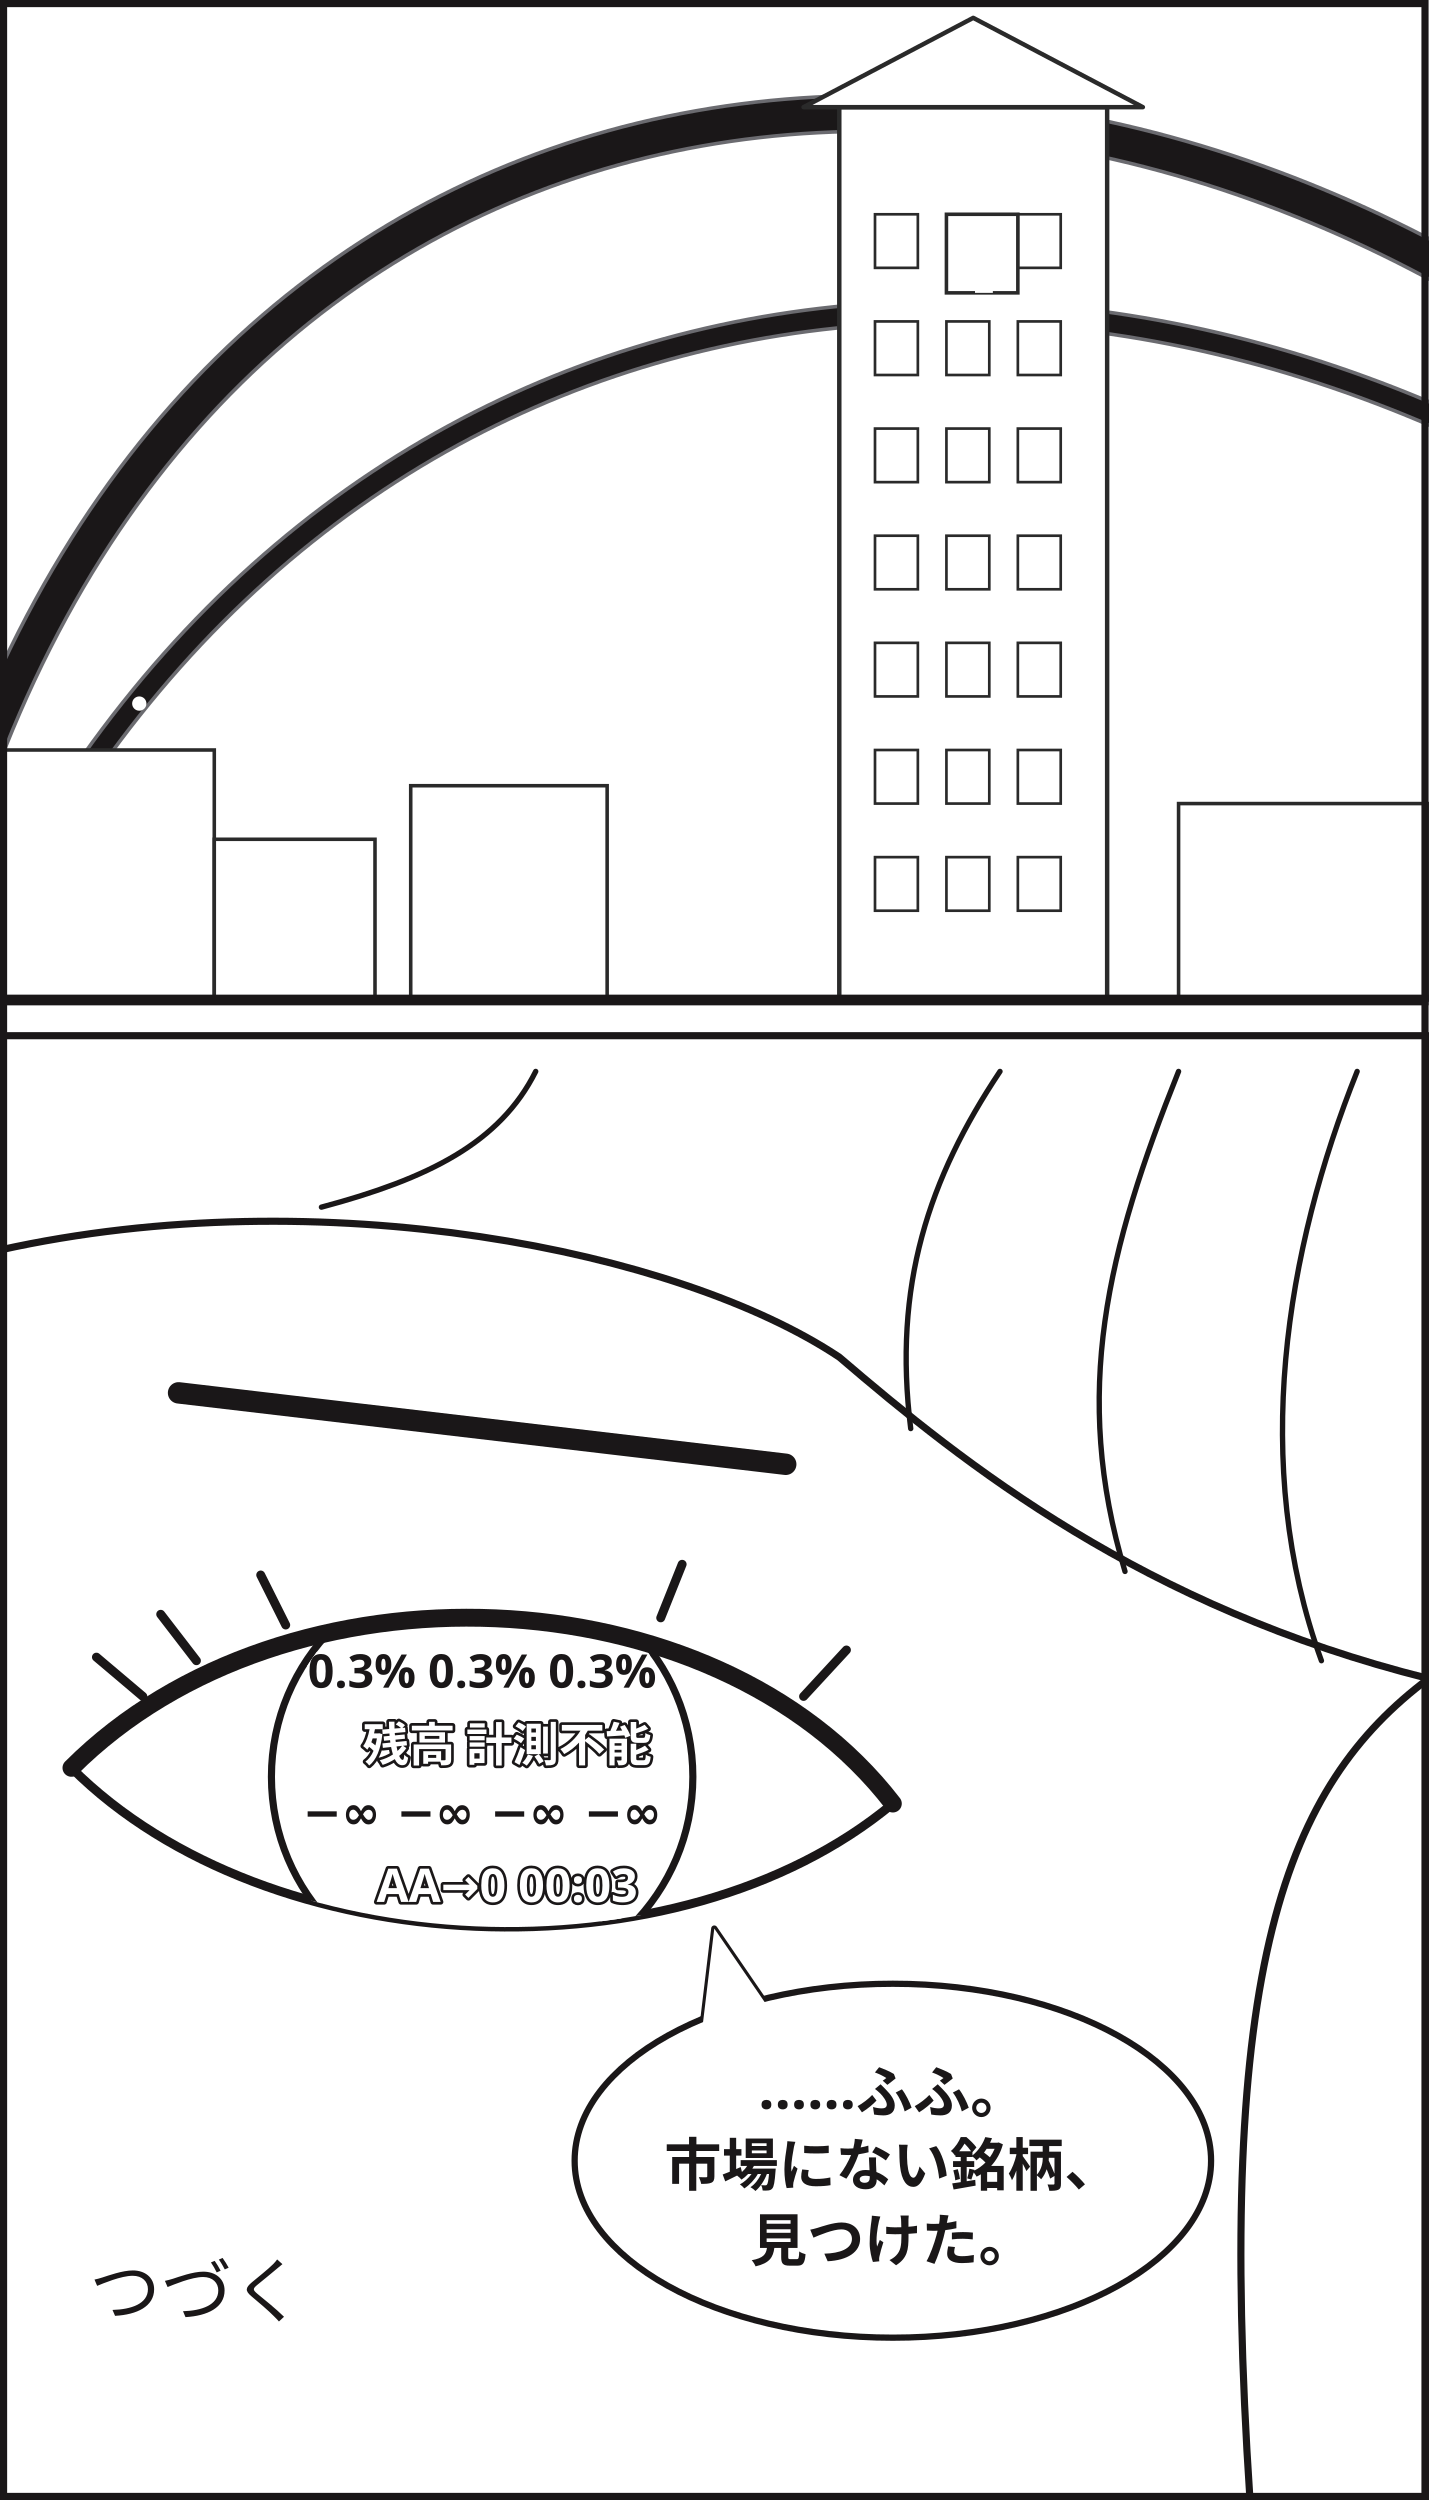
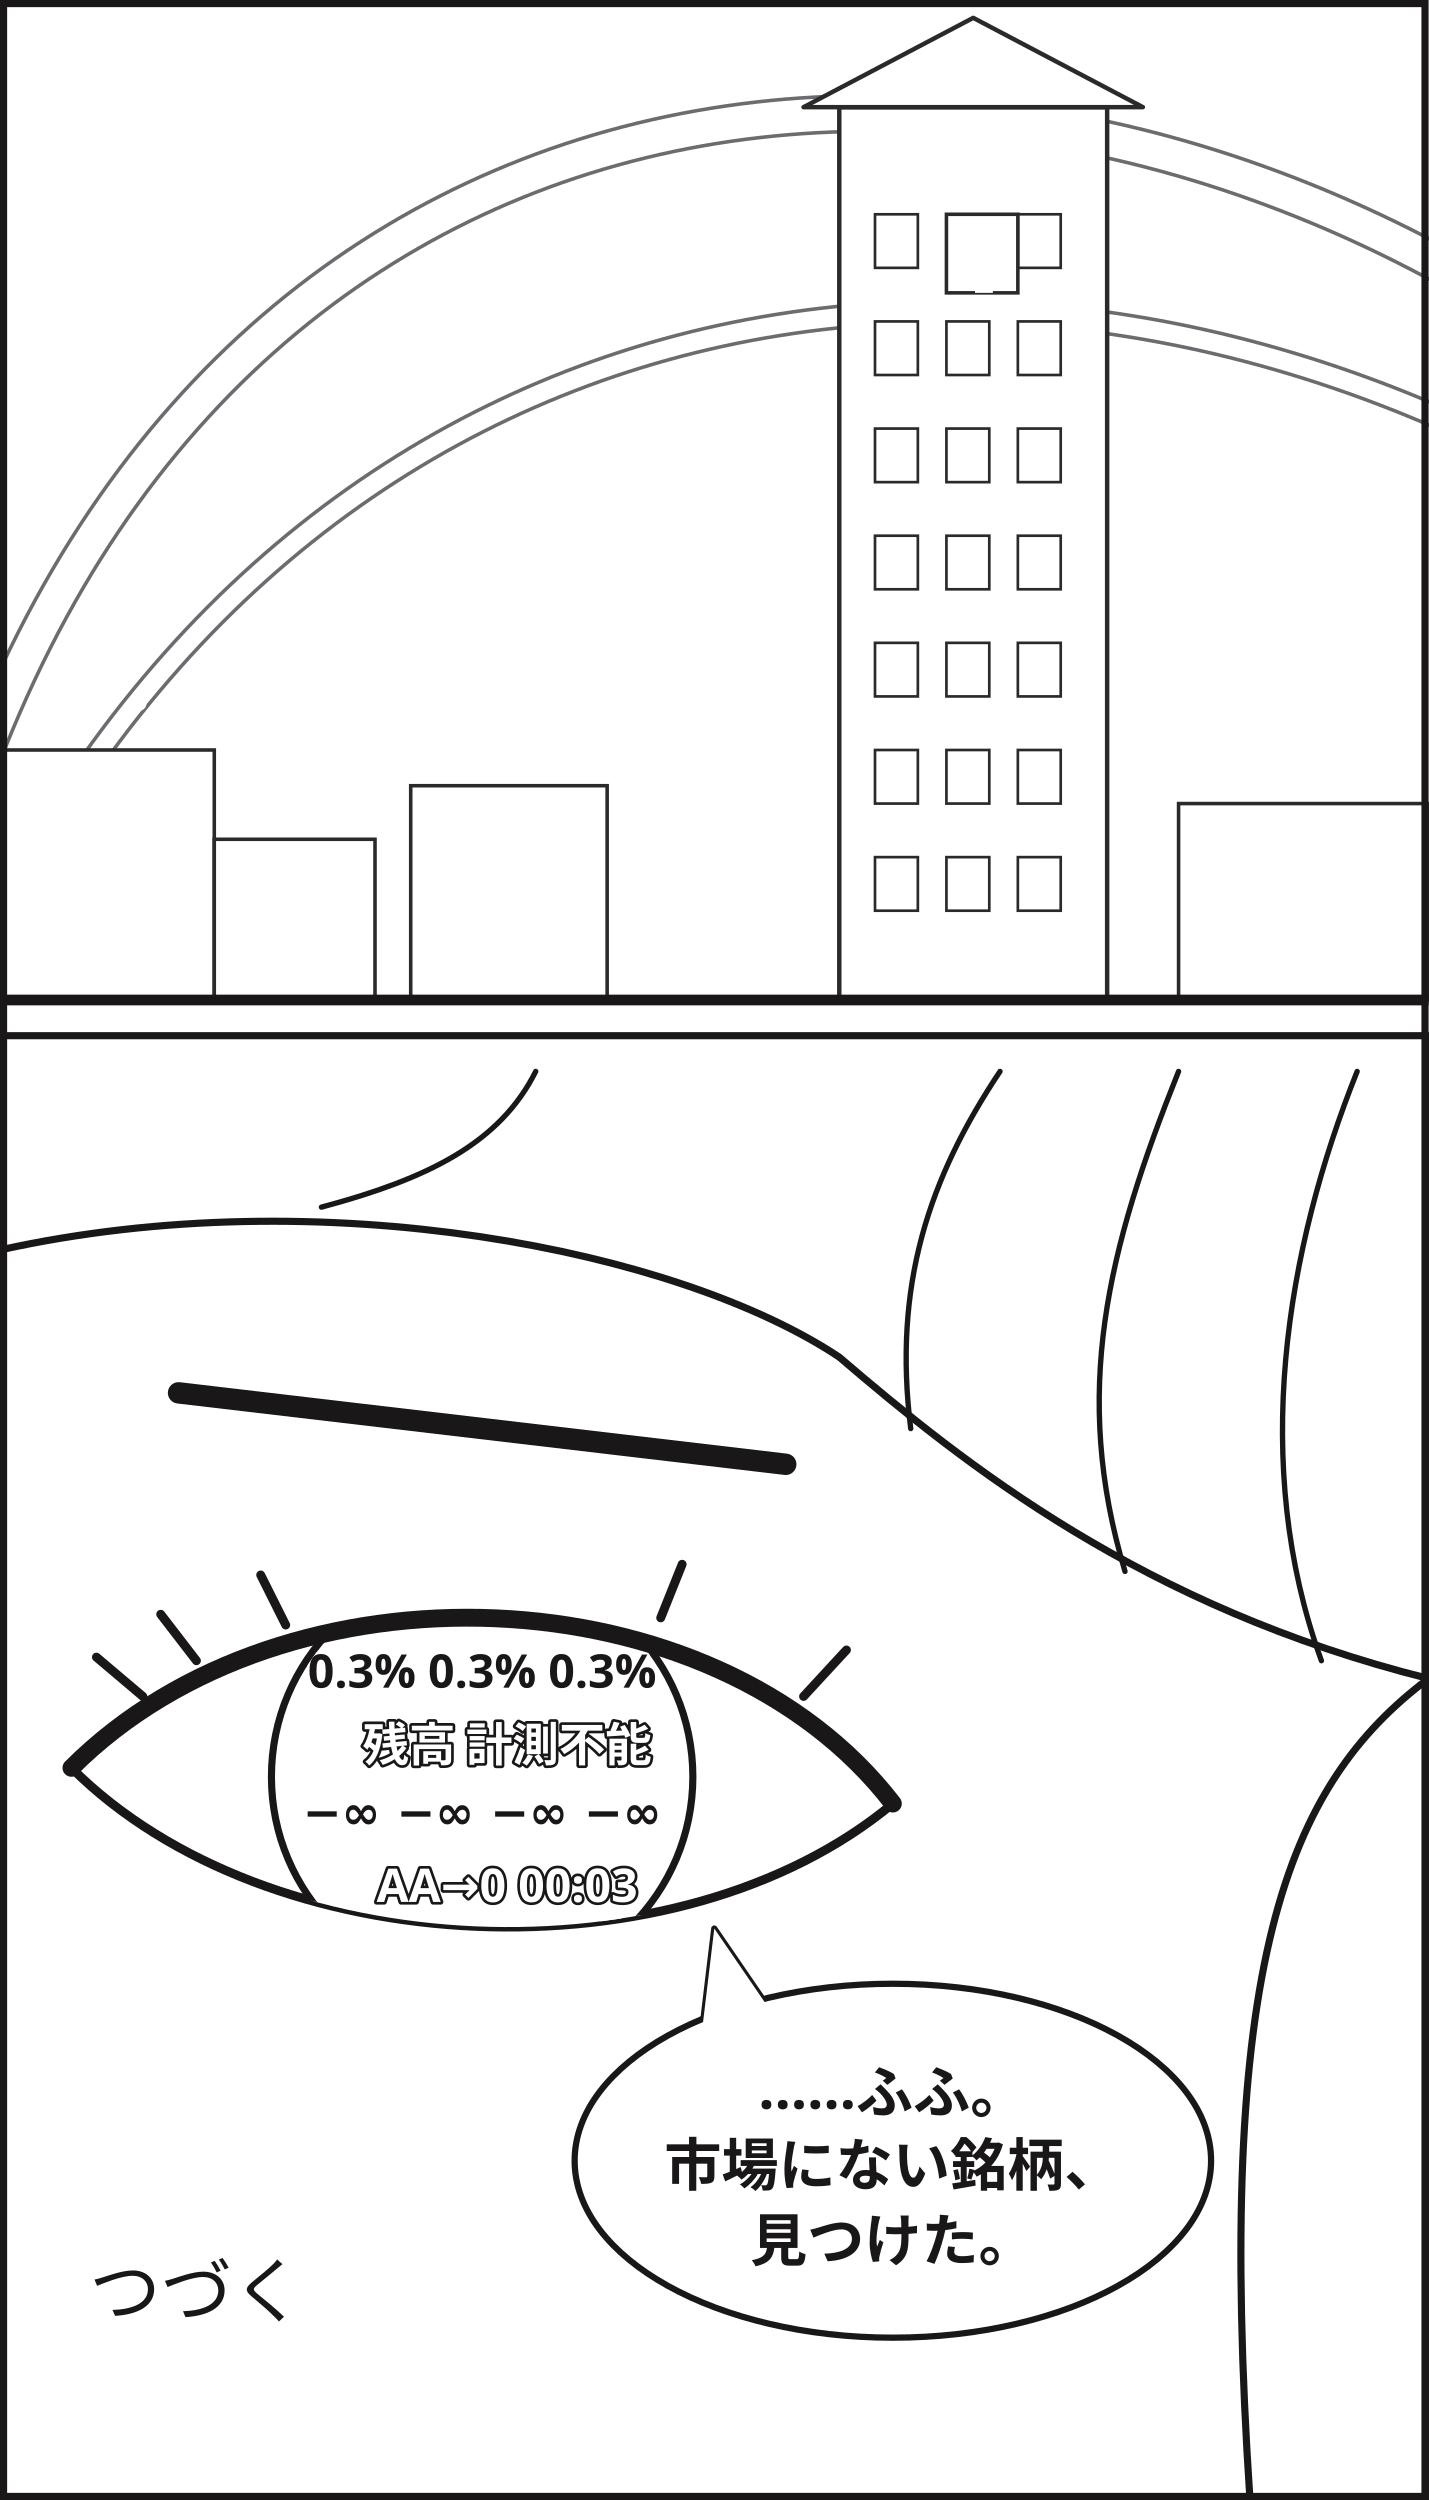
<svg xmlns="http://www.w3.org/2000/svg" viewBox="0 0 800 1400">
  <rect width="800" height="1400" fill="#FFFFFF" />
  <path d="M-40,520 C80,40 520,-40 860,180" fill="none" stroke="#6B6B70" stroke-width="22" stroke-linejoin="round" stroke-linecap="round" />
-   <path d="M-40,520 C80,40 520,-40 860,180" fill="none" stroke="#1A1718" stroke-width="18" stroke-linejoin="round" stroke-linecap="round" />
+   <path d="M-40,520 C80,40 520,-40 860,180" fill="none" stroke="#FFFFFF" stroke-width="18" stroke-linejoin="round" stroke-linecap="round" />
  <path d="M-40,600 C120,180 520,80 860,260" fill="none" stroke="#6B6B70" stroke-width="14" stroke-linejoin="round" stroke-linecap="round" />
-   <path d="M-40,600 C120,180 520,80 860,260" fill="none" stroke="#1A1718" stroke-width="10" stroke-linejoin="round" stroke-linecap="round" />
+   <path d="M-40,600 C120,180 520,80 860,260" fill="none" stroke="#FFFFFF" stroke-width="10" stroke-linejoin="round" stroke-linecap="round" />
  <g fill="#FFFFFF" stroke="#2A2A2A" stroke-width="2">
    <rect x="0" y="420" width="120" height="140" />
    <rect x="120" y="470" width="90" height="90" />
    <rect x="230" y="440" width="110" height="120" />
    <rect x="660" y="450" width="140" height="110" />
  </g>
  <defs>
    <clipPath id="e40c1">
      <path d="M470,60 L620,60 L620,560 L470,560Z" />
    </clipPath>
  </defs>
  <path d="M470,60 L620,60 L620,560 L470,560Z" fill="#FFFFFF" />
  <path d="M470,60 L620,60 L620,560 L470,560Z" fill="none" stroke="#2A2A2A" stroke-width="2.5" stroke-linejoin="round" />
  <defs>
    <clipPath id="e40c2">
      <path d="M450,60 L545,10 L640,60 Z" />
    </clipPath>
  </defs>
  <path d="M450,60 L545,10 L640,60 Z" fill="#FFFFFF" />
  <path d="M450,60 L545,10 L640,60 Z" fill="none" stroke="#2A2A2A" stroke-width="2.5" stroke-linejoin="round" />
  <rect x="490" y="120" width="24" height="30" fill="#FFFFFF" stroke="#2A2A2A" stroke-width="1.5" />
  <rect x="570" y="120" width="24" height="30" fill="#FFFFFF" stroke="#2A2A2A" stroke-width="1.5" />
  <rect x="490" y="180" width="24" height="30" fill="#FFFFFF" stroke="#2A2A2A" stroke-width="1.5" />
  <rect x="530" y="180" width="24" height="30" fill="#FFFFFF" stroke="#2A2A2A" stroke-width="1.5" />
  <rect x="570" y="180" width="24" height="30" fill="#FFFFFF" stroke="#2A2A2A" stroke-width="1.5" />
  <rect x="490" y="240" width="24" height="30" fill="#FFFFFF" stroke="#2A2A2A" stroke-width="1.5" />
  <rect x="530" y="240" width="24" height="30" fill="#FFFFFF" stroke="#2A2A2A" stroke-width="1.5" />
  <rect x="570" y="240" width="24" height="30" fill="#FFFFFF" stroke="#2A2A2A" stroke-width="1.5" />
  <rect x="490" y="300" width="24" height="30" fill="#FFFFFF" stroke="#2A2A2A" stroke-width="1.5" />
  <rect x="530" y="300" width="24" height="30" fill="#FFFFFF" stroke="#2A2A2A" stroke-width="1.5" />
  <rect x="570" y="300" width="24" height="30" fill="#FFFFFF" stroke="#2A2A2A" stroke-width="1.5" />
  <rect x="490" y="360" width="24" height="30" fill="#FFFFFF" stroke="#2A2A2A" stroke-width="1.5" />
  <rect x="530" y="360" width="24" height="30" fill="#FFFFFF" stroke="#2A2A2A" stroke-width="1.5" />
  <rect x="570" y="360" width="24" height="30" fill="#FFFFFF" stroke="#2A2A2A" stroke-width="1.5" />
  <rect x="490" y="420" width="24" height="30" fill="#FFFFFF" stroke="#2A2A2A" stroke-width="1.5" />
  <rect x="530" y="420" width="24" height="30" fill="#FFFFFF" stroke="#2A2A2A" stroke-width="1.5" />
  <rect x="570" y="420" width="24" height="30" fill="#FFFFFF" stroke="#2A2A2A" stroke-width="1.5" />
  <rect x="490" y="480" width="24" height="30" fill="#FFFFFF" stroke="#2A2A2A" stroke-width="1.5" />
  <rect x="530" y="480" width="24" height="30" fill="#FFFFFF" stroke="#2A2A2A" stroke-width="1.5" />
  <rect x="570" y="480" width="24" height="30" fill="#FFFFFF" stroke="#2A2A2A" stroke-width="1.5" />
  <rect x="530" y="120" width="40" height="44" fill="#FFFFFF" stroke="#2A2A2A" stroke-width="2" />
  <path d="M546,164 L546,140 C546,130 556,130 556,140 L556,164 Z" fill="#FFFFFF" />
  <circle cx="30" cy="400" r="4" fill="#FFFFFF" />
  <circle cx="78" cy="394" r="4" fill="#FFFFFF" />
  <circle cx="126" cy="388" r="4" fill="#FFFFFF" />
  <circle cx="174" cy="384" r="4" fill="#FFFFFF" />
  <circle cx="222" cy="382" r="4" fill="#FFFFFF" />
  <circle cx="270" cy="384" r="4" fill="#FFFFFF" />
  <circle cx="318" cy="388" r="4" fill="#FFFFFF" />
  <circle cx="366" cy="394" r="4" fill="#FFFFFF" />
  <circle cx="414" cy="400" r="4" fill="#FFFFFF" />
  <path d="M0,560 L800,560" stroke="#1A1718" stroke-width="6" />
  <rect x="0" y="580" width="800" height="820" fill="#FFFFFF" />
  <defs>
    <clipPath id="e40c3">
      <path d="M800,580 L0,580 L0,700 C180,660 380,700 470,760 C540,820 640,900 800,940 Z" />
    </clipPath>
  </defs>
  <path d="M800,580 L0,580 L0,700 C180,660 380,700 470,760 C540,820 640,900 800,940 Z" fill="#FFFFFF" />
  <path d="M800,580 L0,580 L0,700 C180,660 380,700 470,760 C540,820 640,900 800,940 Z" fill="none" stroke="#1A1718" stroke-width="4" stroke-linejoin="round" />
  <path d="M760,600 C720,700 700,820 740,930 M660,600 C620,700 600,780 630,880 M560,600 C520,660 500,720 510,800 M300,600 C280,640 240,660 180,676" fill="none" stroke="#1A1718" stroke-width="3" stroke-linejoin="round" stroke-linecap="round" />
  <defs>
    <clipPath id="e40c4">
      <path d="M800,940 C720,1000 680,1100 700,1400 L800,1400 Z" />
    </clipPath>
  </defs>
  <path d="M800,940 C720,1000 680,1100 700,1400 L800,1400 Z" fill="#FFFFFF" />
  <path d="M800,940 C720,1000 680,1100 700,1400 L800,1400 Z" fill="none" stroke="#1A1718" stroke-width="4" stroke-linejoin="round" />
  <path d="M440,820 L100,780" fill="none" stroke="#1A1718" stroke-width="12" stroke-linejoin="round" stroke-linecap="round" />
  <path d="M440,820 L100,780" fill="none" stroke="#1A1718" stroke-width="3.5" stroke-linejoin="round" stroke-linecap="round" />
  <defs>
    <clipPath id="e40iris">
      <circle cx="270" cy="995" r="116" />
    </clipPath>
    <clipPath id="e40lid">
      <path d="M500,1010 C400,880 160,870 40,990 C150,1100 380,1110 500,1010 Z" />
    </clipPath>
  </defs>
  <path d="M500,1010 C400,880 160,870 40,990 C150,1100 380,1110 500,1010 Z" fill="#FFFFFF" stroke="#1A1718" stroke-width="5" stroke-linejoin="round" stroke-linecap="round" />
  <g clip-path="url(#e40lid)">
    <circle cx="270" cy="995" r="118" fill="#FFFFFF" stroke="#1A1718" stroke-width="4" />
    <g clip-path="url(#e40iris)" />
    <circle cx="270" cy="995" r="40" fill="#FFFFFF" />
    <circle cx="214" cy="906" r="14" fill="#FFFFFF" />
    <circle cx="342" cy="1074" r="6" fill="#FFFFFF" />
    <g clip-path="url(#e40iris)">
      <text x="270" y="935" font-family="Zen Kaku Gothic New, IPAGothic, sans-serif" font-size="26" font-weight="700" fill="#1A1718" stroke="#FFFFFF" stroke-width="3" stroke-linejoin="round" paint-order="stroke" text-anchor="middle" dominant-baseline="central">0.3% 0.3% 0.3%</text>
      <text x="284" y="975" font-family="Zen Kaku Gothic New, IPAGothic, sans-serif" font-size="26" font-weight="700" fill="#FFFFFF" stroke="#1A1718" stroke-width="3" stroke-linejoin="round" paint-order="stroke" text-anchor="middle" dominant-baseline="central">残高 計測不能</text>
      <text x="270" y="1015" font-family="Zen Kaku Gothic New, IPAGothic, sans-serif" font-size="26" font-weight="700" fill="#1A1718" stroke="#FFFFFF" stroke-width="3" stroke-linejoin="round" paint-order="stroke" text-anchor="middle" dominant-baseline="central">−∞ −∞ −∞ −∞</text>
      <text x="284" y="1055" font-family="Zen Kaku Gothic New, IPAGothic, sans-serif" font-size="26" font-weight="700" fill="#FFFFFF" stroke="#1A1718" stroke-width="3" stroke-linejoin="round" paint-order="stroke" text-anchor="middle" dominant-baseline="central">AA→0  00:03</text>
    </g>
  </g>
  <path d="M500,1010 C400,880 160,870 40,990" fill="none" stroke="#1A1718" stroke-width="10" stroke-linejoin="round" stroke-linecap="round" />
  <path d="M450,950 l24,-26 M370,906 l12,-30 M160,910 l-14,-28 M80,950 l-26,-22 M110,930 l-20,-26" fill="none" stroke="#1A1718" stroke-width="5" stroke-linejoin="round" stroke-linecap="round" />
  <path d="M439.8,1138.1 L400,1080 L390.5,1159.2" fill="#FFFFFF" stroke="#1A1718" stroke-width="3.5" stroke-linejoin="round" />
  <ellipse cx="500" cy="1210" rx="178.2" ry="99.1" fill="#FFFFFF" stroke="#1A1718" stroke-width="3.5" />
  <path d="M439.8,1138.1 L400,1080 L390.5,1159.2Z" fill="#FFFFFF" />
  <text x="500" y="1167.8" font-family="Zen Kaku Gothic New, IPAGothic, sans-serif" font-size="32" font-weight="700" fill="#1A1718" text-anchor="middle" dominant-baseline="central">……ふふ。</text>
  <text x="500" y="1210" font-family="Zen Kaku Gothic New, IPAGothic, sans-serif" font-size="32" font-weight="700" fill="#1A1718" text-anchor="middle" dominant-baseline="central">市場にない銘柄、</text>
  <text x="500" y="1252.2" font-family="Zen Kaku Gothic New, IPAGothic, sans-serif" font-size="32" font-weight="700" fill="#1A1718" text-anchor="middle" dominant-baseline="central">見つけた。</text>
  <text x="110" y="1280" font-family="Dela Gothic One, IPAGothic, sans-serif" font-size="40" fill="#1A1718" text-anchor="middle" dominant-baseline="central">つづく</text>
  <rect x="2" y="2" width="796" height="1396" fill="none" stroke="#1A1718" stroke-width="4" />
</svg>
